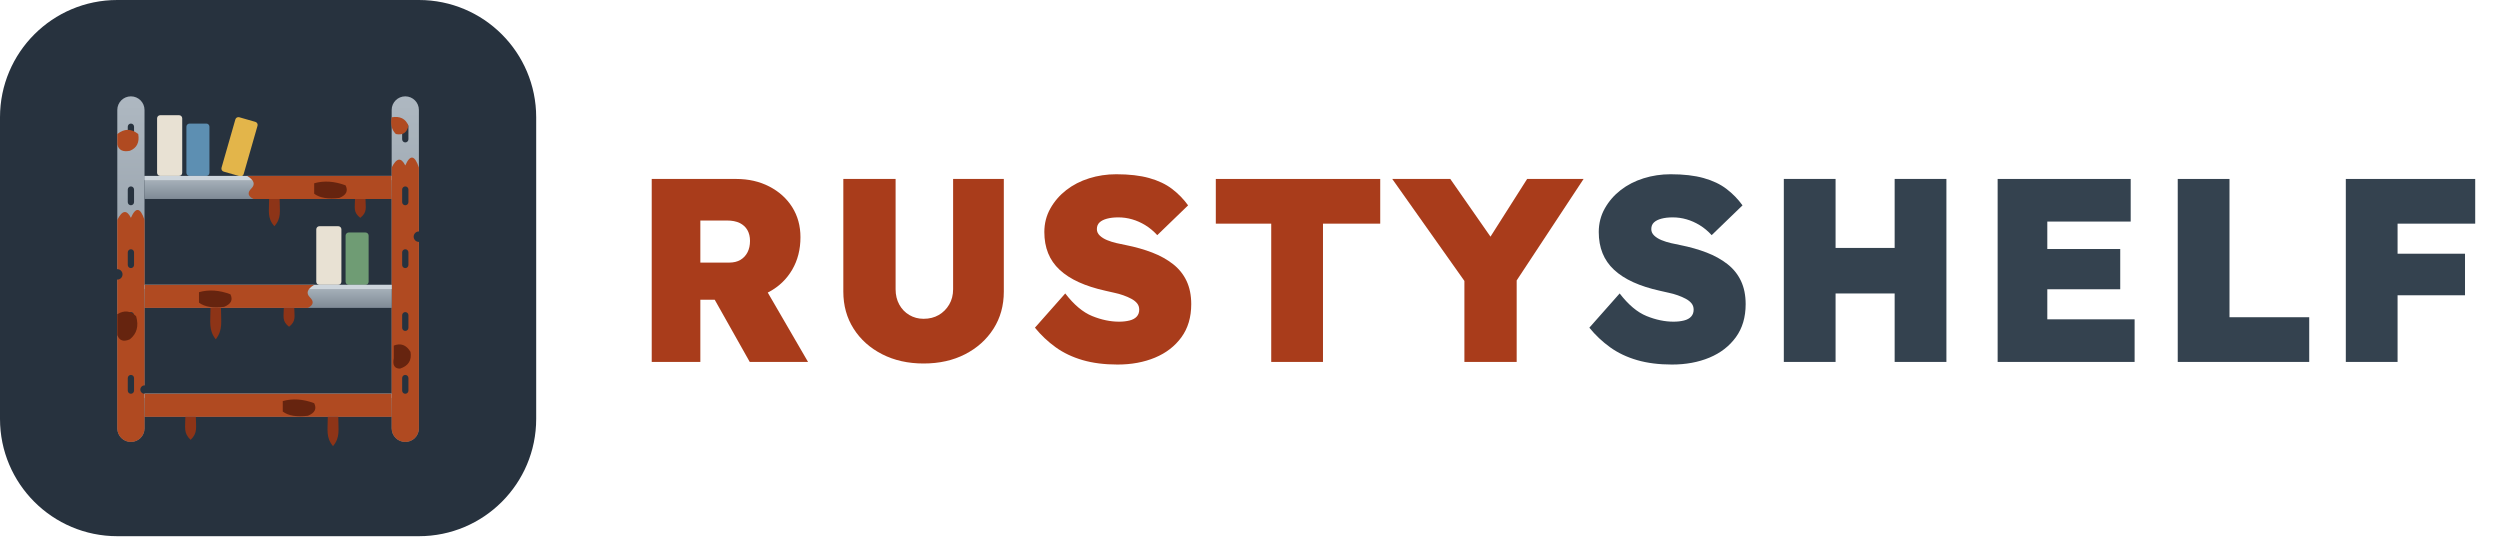
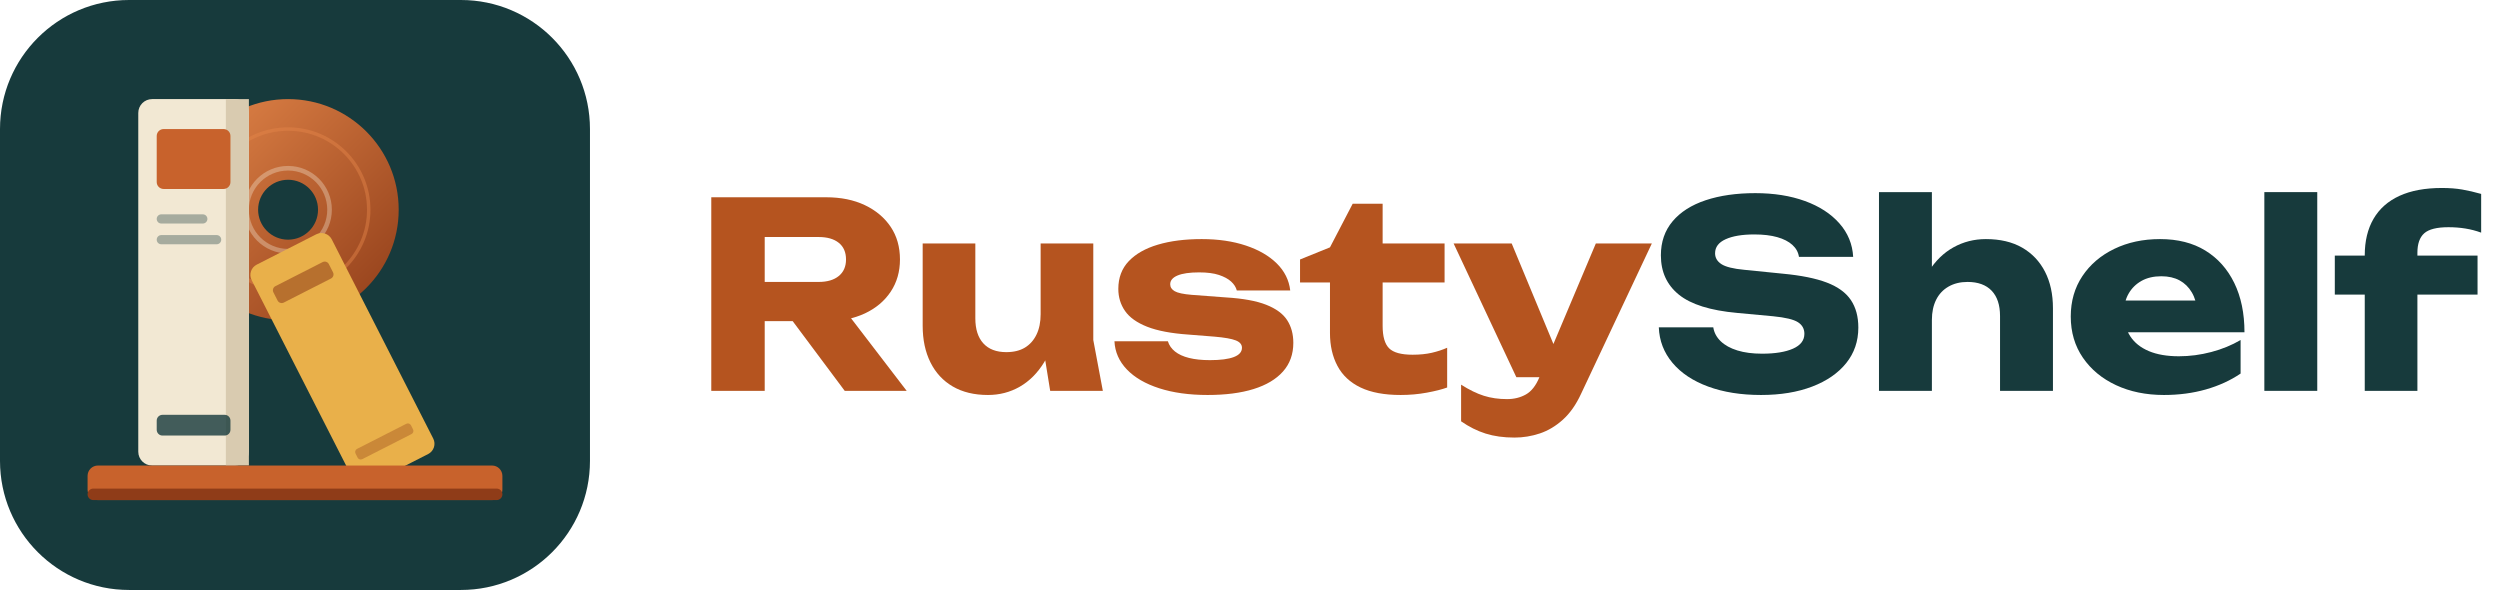
- <svg xmlns="http://www.w3.org/2000/svg" viewBox="0 0 746 160" width="746" height="160" role="img" aria-label="RUSTYSHELF">
+ <svg xmlns="http://www.w3.org/2000/svg" viewBox="0 0 678 160" width="678" height="160" role="img" aria-label="RustyShelf">
  <svg x="0" y="0" width="160" height="160" viewBox="0 0 512 512">
-     <rect width="512" height="512" rx="112" fill="#27323e" />
+     <rect width="512" height="512" rx="112" fill="#173a3c" />
    <defs>
-       <linearGradient id="st" x1="0" x2="0" y1="0" y2="1">
-         <stop offset="0" stop-color="#aeb8c1" />
-         <stop offset="1" stop-color="#7f8a95" />
+       <linearGradient id="cu" x1="0" x2="1" y1="0" y2="1">
+         <stop offset="0" stop-color="#e4874a" />
+         <stop offset="1" stop-color="#8f3c18" />
      </linearGradient>
    </defs>
-     <rect x="112" y="92" width="26" height="330" rx="13" fill="url(#st)" />
-     <path d="M112 210 q7 -14 13 -2 q7 -16 13 2 V409 a13 13 0 0 1 -26 0 Z" fill="#b04a21" />
-     <rect x="122" y="118" width="6" height="18" rx="3" fill="#27323e" />
-     <rect x="122" y="178" width="6" height="18" rx="3" fill="#27323e" />
-     <rect x="122" y="238" width="6" height="18" rx="3" fill="#27323e" />
-     <rect x="122" y="298" width="6" height="18" rx="3" fill="#27323e" />
-     <rect x="122" y="358" width="6" height="18" rx="3" fill="#27323e" />
-     <rect x="374" y="92" width="26" height="330" rx="13" fill="url(#st)" />
-     <path d="M374 160 q7 -14 13 -2 q7 -16 13 2 V409 a13 13 0 0 1 -26 0 Z" fill="#b04a21" />
-     <rect x="384" y="118" width="6" height="18" rx="3" fill="#27323e" />
-     <rect x="384" y="178" width="6" height="18" rx="3" fill="#27323e" />
-     <rect x="384" y="238" width="6" height="18" rx="3" fill="#27323e" />
-     <rect x="384" y="298" width="6" height="18" rx="3" fill="#27323e" />
-     <rect x="384" y="358" width="6" height="18" rx="3" fill="#27323e" />
-     <path d="M112 128 q10 -8 20 0 q2 12 -8 16 q-10 2 -12 -6 Z" fill="#b04a21" />
-     <path d="M374 112 q12 -2 16 8 q-2 10 -12 8 q-6 -6 -4 -16 Z" fill="#b04a21" />
-     <path d="M112 300 q10 -6 18 2 q4 14 -6 22 q-9 4 -12 -4 Z" fill="#66240f" />
-     <path d="M376 330 q10 -4 16 6 q2 12 -10 16 q-8 0 -6 -10 Z" fill="#66240f" />
-     <circle cx="112" cy="262" r="5" fill="#27323e" />
-     <circle cx="400" cy="226" r="5" fill="#27323e" />
-     <circle cx="138" cy="372" r="4" fill="#27323e" />
-     <rect x="150" y="110" width="24" height="58" rx="3" fill="#e8e1d3" />
-     <rect x="178" y="118" width="22" height="50" rx="3" fill="#5d8fb2" />
-     <g transform="rotate(16 228 168)">
-       <rect x="210" y="114" width="22" height="54" rx="3" fill="#e3b54a" />
+     <circle cx="250" cy="182" r="96" fill="url(#cu)" />
+     <circle cx="250" cy="182" r="70" fill="none" stroke="#e4874a" stroke-opacity=".45" stroke-width="3" />
+     <circle cx="250" cy="182" r="26" fill="#173a3c" />
+     <circle cx="250" cy="182" r="36" fill="none" stroke="#f2e8d3" stroke-opacity=".35" stroke-width="4" />
+     <g transform="rotate(-27 352 404)">
+       <rect x="306" y="190" width="78" height="214" rx="10" fill="#e9b04a" />
+       <rect x="318" y="214" width="54" height="16" rx="4" fill="#8f3c18" fill-opacity=".55" />
+       <rect x="318" y="372" width="54" height="10" rx="3" fill="#8f3c18" fill-opacity=".35" />
    </g>
-     <rect x="302" y="216" width="24" height="56" rx="3" fill="#e8e1d3" />
-     <rect x="330" y="222" width="22" height="50" rx="3" fill="#6f9c74" />
-     <rect x="138" y="168" width="236" height="22" fill="url(#st)" />
-     <rect x="138" y="168" width="236" height="4" fill="#cdd5dc" />
-     <path d="M236 168 q10 6 4 12 q-6 6 2 10 H374 V168 Z" fill="#b04a21" />
-     <path d="M300 175 q14 -4 30 2 q4 8 -6 12 q-16 2 -24 -4 Z" fill="#66240f" />
-     <path d="M257 190 C257 201.7 255 208.2 262 216 C269 208.2 267 201.7 267 190 Z" fill="#8d3417" />
-     <path d="M339 190 C339 198.1 337 202.6 344 208 C351 202.6 349 198.1 349 190 Z" fill="#8d3417" />
-     <rect x="138" y="272" width="236" height="22" fill="url(#st)" />
-     <rect x="138" y="272" width="236" height="4" fill="#cdd5dc" />
-     <path d="M138 272 H300 q-10 6 -4 12 q6 6 -2 10 H138 Z" fill="#b04a21" />
-     <path d="M190 279 q14 -4 30 2 q4 8 -6 12 q-16 2 -24 -4 Z" fill="#66240f" />
-     <path d="M201 294 C201 307.5 199 315.0 206 324 C213 315.0 211 307.5 211 294 Z" fill="#8d3417" />
-     <path d="M271 294 C271 302.1 269 306.6 276 312 C283 306.6 281 302.1 281 294 Z" fill="#8d3417" />
-     <rect x="138" y="376" width="236" height="22" fill="url(#st)" />
-     <rect x="138" y="376" width="236" height="4" fill="#cdd5dc" />
-     <rect x="138" y="376" width="236" height="22" fill="#b04a21" />
-     <path d="M270 383 q14 -4 30 2 q4 8 -6 12 q-16 2 -24 -4 Z" fill="#66240f" />
-     <path d="M177 398 C177 407.9 175 413.4 182 420 C189 413.4 187 407.9 187 398 Z" fill="#8d3417" />
-     <path d="M313 398 C313 410.6 311 417.6 318 426 C325 417.6 323 410.6 323 398 Z" fill="#8d3417" />
+     <rect x="120" y="86" width="96" height="318" rx="12" fill="#f2e8d3" />
+     <rect x="196" y="86" width="20" height="318" fill="#d9cbb0" />
+     <rect x="136" y="112" width="64" height="52" rx="6" fill="#c8622c" />
+     <rect x="136" y="186" width="44" height="8" rx="4" fill="#173a3c" fill-opacity=".35" />
+     <rect x="136" y="204" width="56" height="8" rx="4" fill="#173a3c" fill-opacity=".35" />
+     <rect x="136" y="360" width="64" height="18" rx="5" fill="#173a3c" fill-opacity=".8" />
+     <rect x="76" y="404" width="360" height="30" rx="9" fill="#c8622c" />
+     <rect x="76" y="424" width="360" height="10" rx="5" fill="#8f3c18" />
  </svg>
-   <path d="M194.474 108.0V53.4H219.668Q225.206 53.4 229.574 55.662Q233.942 57.924 236.399 61.824Q238.856 65.724 238.856 70.794Q238.856 76.254 236.399 80.466Q233.942 84.678 229.574 87.057Q225.206 89.436 219.668 89.436H208.982V108.0ZM223.724 108.0 209.84 83.352 225.674 81.402 241.118 108.0ZM208.982 78.36H217.562Q219.59 78.36 220.955 77.541Q222.32 76.722 223.061 75.279Q223.802 73.836 223.802 71.886Q223.802 70.014 223.022 68.649Q222.242 67.284 220.721 66.543Q219.2 65.802 216.938 65.802H208.982Z" fill="#a93c1b" />
-   <path d="M275.594 108.468Q268.652 108.468 263.231 105.699Q257.81 102.93 254.729 98.094Q251.648 93.258 251.648 87.018V53.4H267.248V86.316Q267.248 88.89 268.34 90.879Q269.432 92.868 271.343 93.999Q273.254 95.13 275.594 95.13Q278.168 95.13 280.118 93.999Q282.068 92.868 283.238 90.879Q284.408 88.89 284.408 86.316V53.4H299.54V87.018Q299.54 93.258 296.459 98.094Q293.378 102.93 287.996 105.699Q282.614 108.468 275.594 108.468Z" fill="#a93c1b" />
-   <path d="M333.47 108.78Q327.62 108.78 323.057 107.454Q318.494 106.128 315.023 103.632Q311.552 101.136 308.822 97.782L317.87 87.564Q321.77 92.634 325.904 94.311Q330.038 95.988 333.938 95.988Q335.654 95.988 337.058 95.637Q338.462 95.286 339.203 94.467Q339.944 93.648 339.944 92.4Q339.944 91.308 339.32 90.528Q338.696 89.748 337.604 89.163Q336.512 88.578 335.186 88.11Q333.86 87.642 332.534 87.369Q331.208 87.096 329.96 86.784Q325.358 85.77 321.926 84.21Q318.494 82.65 316.193 80.505Q313.892 78.36 312.761 75.552Q311.63 72.744 311.63 69.234Q311.63 65.412 313.424 62.214Q315.218 59.016 318.182 56.715Q321.146 54.414 325.007 53.205Q328.868 51.996 333.08 51.996Q338.852 51.996 342.908 53.127Q346.964 54.258 349.733 56.364Q352.502 58.47 354.53 61.278L345.326 70.17Q343.688 68.376 341.777 67.206Q339.866 66.036 337.838 65.451Q335.81 64.866 333.704 64.866Q331.754 64.866 330.311 65.256Q328.868 65.646 328.088 66.387Q327.308 67.128 327.308 68.376Q327.308 69.468 328.166 70.287Q329.024 71.106 330.35 71.652Q331.676 72.198 333.197 72.549Q334.718 72.9 335.966 73.134Q340.256 73.992 343.805 75.357Q347.354 76.722 350.006 78.789Q352.658 80.856 354.062 83.82Q355.466 86.784 355.466 90.762Q355.466 96.612 352.541 100.629Q349.616 104.646 344.663 106.713Q339.71 108.78 333.47 108.78Z" fill="#a93c1b" />
-   <path d="M379.334 108.0V66.738H362.798V53.4H411.86V66.738H394.778V108.0Z" fill="#a93c1b" />
-   <path d="M436.976 108.0V80.778L437.522 84.6L415.448 53.4H432.764L449.612 77.58L440.486 77.346L455.696 53.4H472.544L451.406 85.458L452.576 80.154V108.0Z" fill="#a93c1b" />
-   <path d="M498.908 108.78Q493.058 108.78 488.495 107.454Q483.932 106.128 480.461 103.632Q476.99 101.136 474.26 97.782L483.308 87.564Q487.208 92.634 491.342 94.311Q495.476 95.988 499.376 95.988Q501.092 95.988 502.496 95.637Q503.9 95.286 504.641 94.467Q505.382 93.648 505.382 92.4Q505.382 91.308 504.758 90.528Q504.134 89.748 503.042 89.163Q501.95 88.578 500.624 88.11Q499.298 87.642 497.972 87.369Q496.646 87.096 495.398 86.784Q490.796 85.77 487.364 84.21Q483.932 82.65 481.631 80.505Q479.33 78.36 478.199 75.552Q477.068 72.744 477.068 69.234Q477.068 65.412 478.862 62.214Q480.656 59.016 483.62 56.715Q486.584 54.414 490.445 53.205Q494.306 51.996 498.518 51.996Q504.29 51.996 508.346 53.127Q512.402 54.258 515.171 56.364Q517.94 58.47 519.968 61.278L510.764 70.17Q509.126 68.376 507.215 67.206Q505.304 66.036 503.276 65.451Q501.248 64.866 499.142 64.866Q497.192 64.866 495.749 65.256Q494.306 65.646 493.526 66.387Q492.746 67.128 492.746 68.376Q492.746 69.468 493.604 70.287Q494.462 71.106 495.788 71.652Q497.114 72.198 498.635 72.549Q500.156 72.9 501.404 73.134Q505.694 73.992 509.243 75.357Q512.792 76.722 515.444 78.789Q518.096 80.856 519.5 83.82Q520.904 86.784 520.904 90.762Q520.904 96.612 517.979 100.629Q515.054 104.646 510.101 106.713Q505.148 108.78 498.908 108.78Z" fill="#34424f" />
-   <path d="M565.364 108.0V53.4H580.808V108.0ZM532.292 108.0V53.4H547.736V108.0ZM538.142 87.564 538.22 73.992H573.866V87.564Z" fill="#34424f" />
-   <path d="M596.096 108.0V53.4H635.798V66.114H610.916V95.286H636.968V108.0ZM603.428 86.316V74.304H632.678V86.316Z" fill="#34424f" />
-   <path d="M649.838 108.0V53.4H665.282V94.662H689.072V108.0Z" fill="#34424f" />
-   <path d="M699.992 108.0V53.4H715.436V108.0ZM707.324 88.11V75.708H735.56V88.11ZM707.324 66.738V53.4H738.602V66.738Z" fill="#34424f" />
+   <path d="M202.91 76.46H222.02Q225.52 76.46 227.48 74.85Q229.44 73.24 229.44 70.37Q229.44 67.43 227.48 65.855Q225.52 64.28 222.02 64.28H200.88L207.39 57.35V106.0H192.9V53.5H224.05Q230.07 53.5 234.55 55.635Q239.03 57.77 241.55 61.515Q244.07 65.26 244.07 70.37Q244.07 75.34 241.55 79.12Q239.03 82.9 234.55 85.0Q230.07 87.1 224.05 87.1H202.91ZM210.75 81.43H227.06L245.89 106.0H229.09Z" fill="#b5541f" />
+   <path d="M267.94 107.12Q262.34 107.12 258.385 104.81Q254.43 102.5 252.33 98.265Q250.23 94.03 250.23 88.36V66.03H264.51V86.33Q264.51 90.74 266.68 93.12Q268.85 95.5 272.91 95.5Q275.92 95.5 277.95 94.275Q279.98 93.05 281.1 90.74Q282.22 88.43 282.22 85.21L286.63 87.52Q285.86 93.89 283.165 98.265Q280.47 102.64 276.55 104.88Q272.63 107.12 267.94 107.12ZM284.81 106.0 282.22 89.97V66.03H296.5V92.21L299.09 106.0Z" fill="#b5541f" />
+   <path d="M350.75 92.98Q350.75 97.6 347.95 100.75Q345.15 103.9 339.97 105.51Q334.79 107.12 327.51 107.12Q320.02 107.12 314.385 105.3Q308.75 103.48 305.6 100.19Q302.45 96.9 302.24 92.56H316.73Q317.22 94.17 318.655 95.325Q320.09 96.48 322.47 97.075Q324.85 97.67 328.14 97.67Q332.41 97.67 334.615 96.83Q336.82 95.99 336.82 94.31Q336.82 92.98 335.14 92.315Q333.46 91.65 329.4 91.3L322.33 90.74Q315.26 90.25 311.095 88.605Q306.93 86.96 305.11 84.335Q303.29 81.71 303.29 78.35Q303.29 73.8 306.125 70.825Q308.96 67.85 314.035 66.345Q319.11 64.84 325.9 64.84Q332.62 64.84 337.87 66.59Q343.12 68.34 346.27 71.455Q349.42 74.57 349.91 78.77H335.42Q335.07 77.44 333.88 76.355Q332.69 75.27 330.59 74.57Q328.49 73.87 325.2 73.87Q321.35 73.87 319.355 74.71Q317.36 75.55 317.36 77.09Q317.36 78.28 318.585 78.98Q319.81 79.68 323.17 79.96L332.48 80.66Q339.41 81.08 343.4 82.655Q347.39 84.23 349.07 86.82Q350.75 89.41 350.75 92.98Z" fill="#b5541f" />
+   <path d="M352.57 76.6V70.37L360.69 67.08L366.85 55.25H374.97V66.03H391.77V76.6H374.97V88.36Q374.97 92.7 376.72 94.45Q378.47 96.2 383.09 96.2Q386.03 96.2 388.305 95.675Q390.58 95.15 392.47 94.31V105.09Q390.37 105.86 386.94 106.49Q383.51 107.12 379.87 107.12Q373.22 107.12 368.985 105.09Q364.75 103.06 362.72 99.245Q360.69 95.43 360.69 90.32V76.6Z" fill="#b5541f" />
+   <path d="M410.74 118.67Q406.33 118.67 402.9 117.585Q399.47 116.5 396.25 114.26V104.32Q399.54 106.42 402.41 107.33Q405.28 108.24 408.71 108.24Q411.58 108.24 413.82 106.98Q416.06 105.72 417.46 102.36L432.79 66.03H447.98L428.8 106.77Q426.77 111.18 423.865 113.805Q420.96 116.43 417.6 117.55Q414.24 118.67 410.74 118.67ZM411.23 102.29 394.22 66.03H409.97L425.02 102.29Z" fill="#b5541f" />
+   <path d="M449.87 88.78H464.64Q464.99 90.95 466.67 92.56Q468.35 94.17 471.185 95.045Q474.02 95.92 477.87 95.92Q483.19 95.92 486.27 94.555Q489.35 93.19 489.35 90.53Q489.35 88.5 487.6 87.38Q485.85 86.26 480.88 85.77L471.08 84.86Q460.23 83.88 455.33 79.925Q450.43 75.97 450.43 69.25Q450.43 63.79 453.615 60.01Q456.8 56.23 462.575 54.305Q468.35 52.38 476.05 52.38Q483.61 52.38 489.49 54.515Q495.37 56.65 498.835 60.57Q502.3 64.49 502.58 69.67H487.88Q487.6 67.78 486.095 66.415Q484.59 65.05 482.0 64.315Q479.41 63.58 475.77 63.58Q470.87 63.58 468.0 64.875Q465.13 66.17 465.13 68.69Q465.13 70.51 466.845 71.63Q468.56 72.75 473.04 73.17L483.47 74.22Q490.96 74.92 495.44 76.635Q499.92 78.35 501.95 81.36Q503.98 84.37 503.98 88.85Q503.98 94.38 500.69 98.475Q497.4 102.57 491.45 104.845Q485.5 107.12 477.59 107.12Q469.47 107.12 463.275 104.845Q457.08 102.57 453.58 98.405Q450.08 94.24 449.87 88.78Z" fill="#173a3c" />
+   <path d="M509.58 52.1H523.93V106.0H509.58ZM538.56 64.84Q544.37 64.84 548.395 67.15Q552.42 69.46 554.59 73.66Q556.76 77.86 556.76 83.6V106.0H542.41V85.7Q542.41 81.22 540.135 78.84Q537.86 76.46 533.59 76.46Q530.65 76.46 528.445 77.72Q526.24 78.98 525.085 81.29Q523.93 83.6 523.93 86.75L519.45 84.44Q520.29 78.07 523.02 73.695Q525.75 69.32 529.775 67.08Q533.8 64.84 538.56 64.84Z" fill="#173a3c" />
+   <path d="M586.86 107.12Q579.58 107.12 573.875 104.46Q568.17 101.8 564.88 97.005Q561.59 92.21 561.59 85.84Q561.59 79.61 564.74 74.885Q567.89 70.16 573.385 67.5Q578.88 64.84 585.81 64.84Q593.02 64.84 598.095 67.955Q603.17 71.07 605.935 76.74Q608.7 82.41 608.7 90.11H573.14V81.5H600.65L595.96 84.51Q595.68 81.43 594.42 79.295Q593.16 77.16 591.095 76.04Q589.03 74.92 586.16 74.92Q583.01 74.92 580.77 76.18Q578.53 77.44 577.27 79.645Q576.01 81.85 576.01 84.79Q576.01 88.57 577.725 91.195Q579.44 93.82 582.765 95.22Q586.09 96.62 590.92 96.62Q595.33 96.62 599.705 95.465Q604.08 94.31 607.65 92.21V101.31Q603.52 104.11 598.235 105.615Q592.95 107.12 586.86 107.12Z" fill="#173a3c" />
+   <path d="M614.09 52.1H628.44V106.0H614.09Z" fill="#173a3c" />
+   <path d="M664.0 61.62Q659.31 61.62 657.455 63.265Q655.6 64.91 655.6 68.55V106.0H641.32V69.25Q641.32 63.44 643.7 59.345Q646.08 55.25 650.735 53.115Q655.39 50.98 662.25 50.98Q665.33 50.98 667.745 51.4Q670.16 51.82 672.89 52.59V63.09Q670.79 62.32 668.585 61.97Q666.38 61.62 664.0 61.62ZM633.2 79.89V69.32H671.91V79.89Z" fill="#173a3c" />
</svg>
